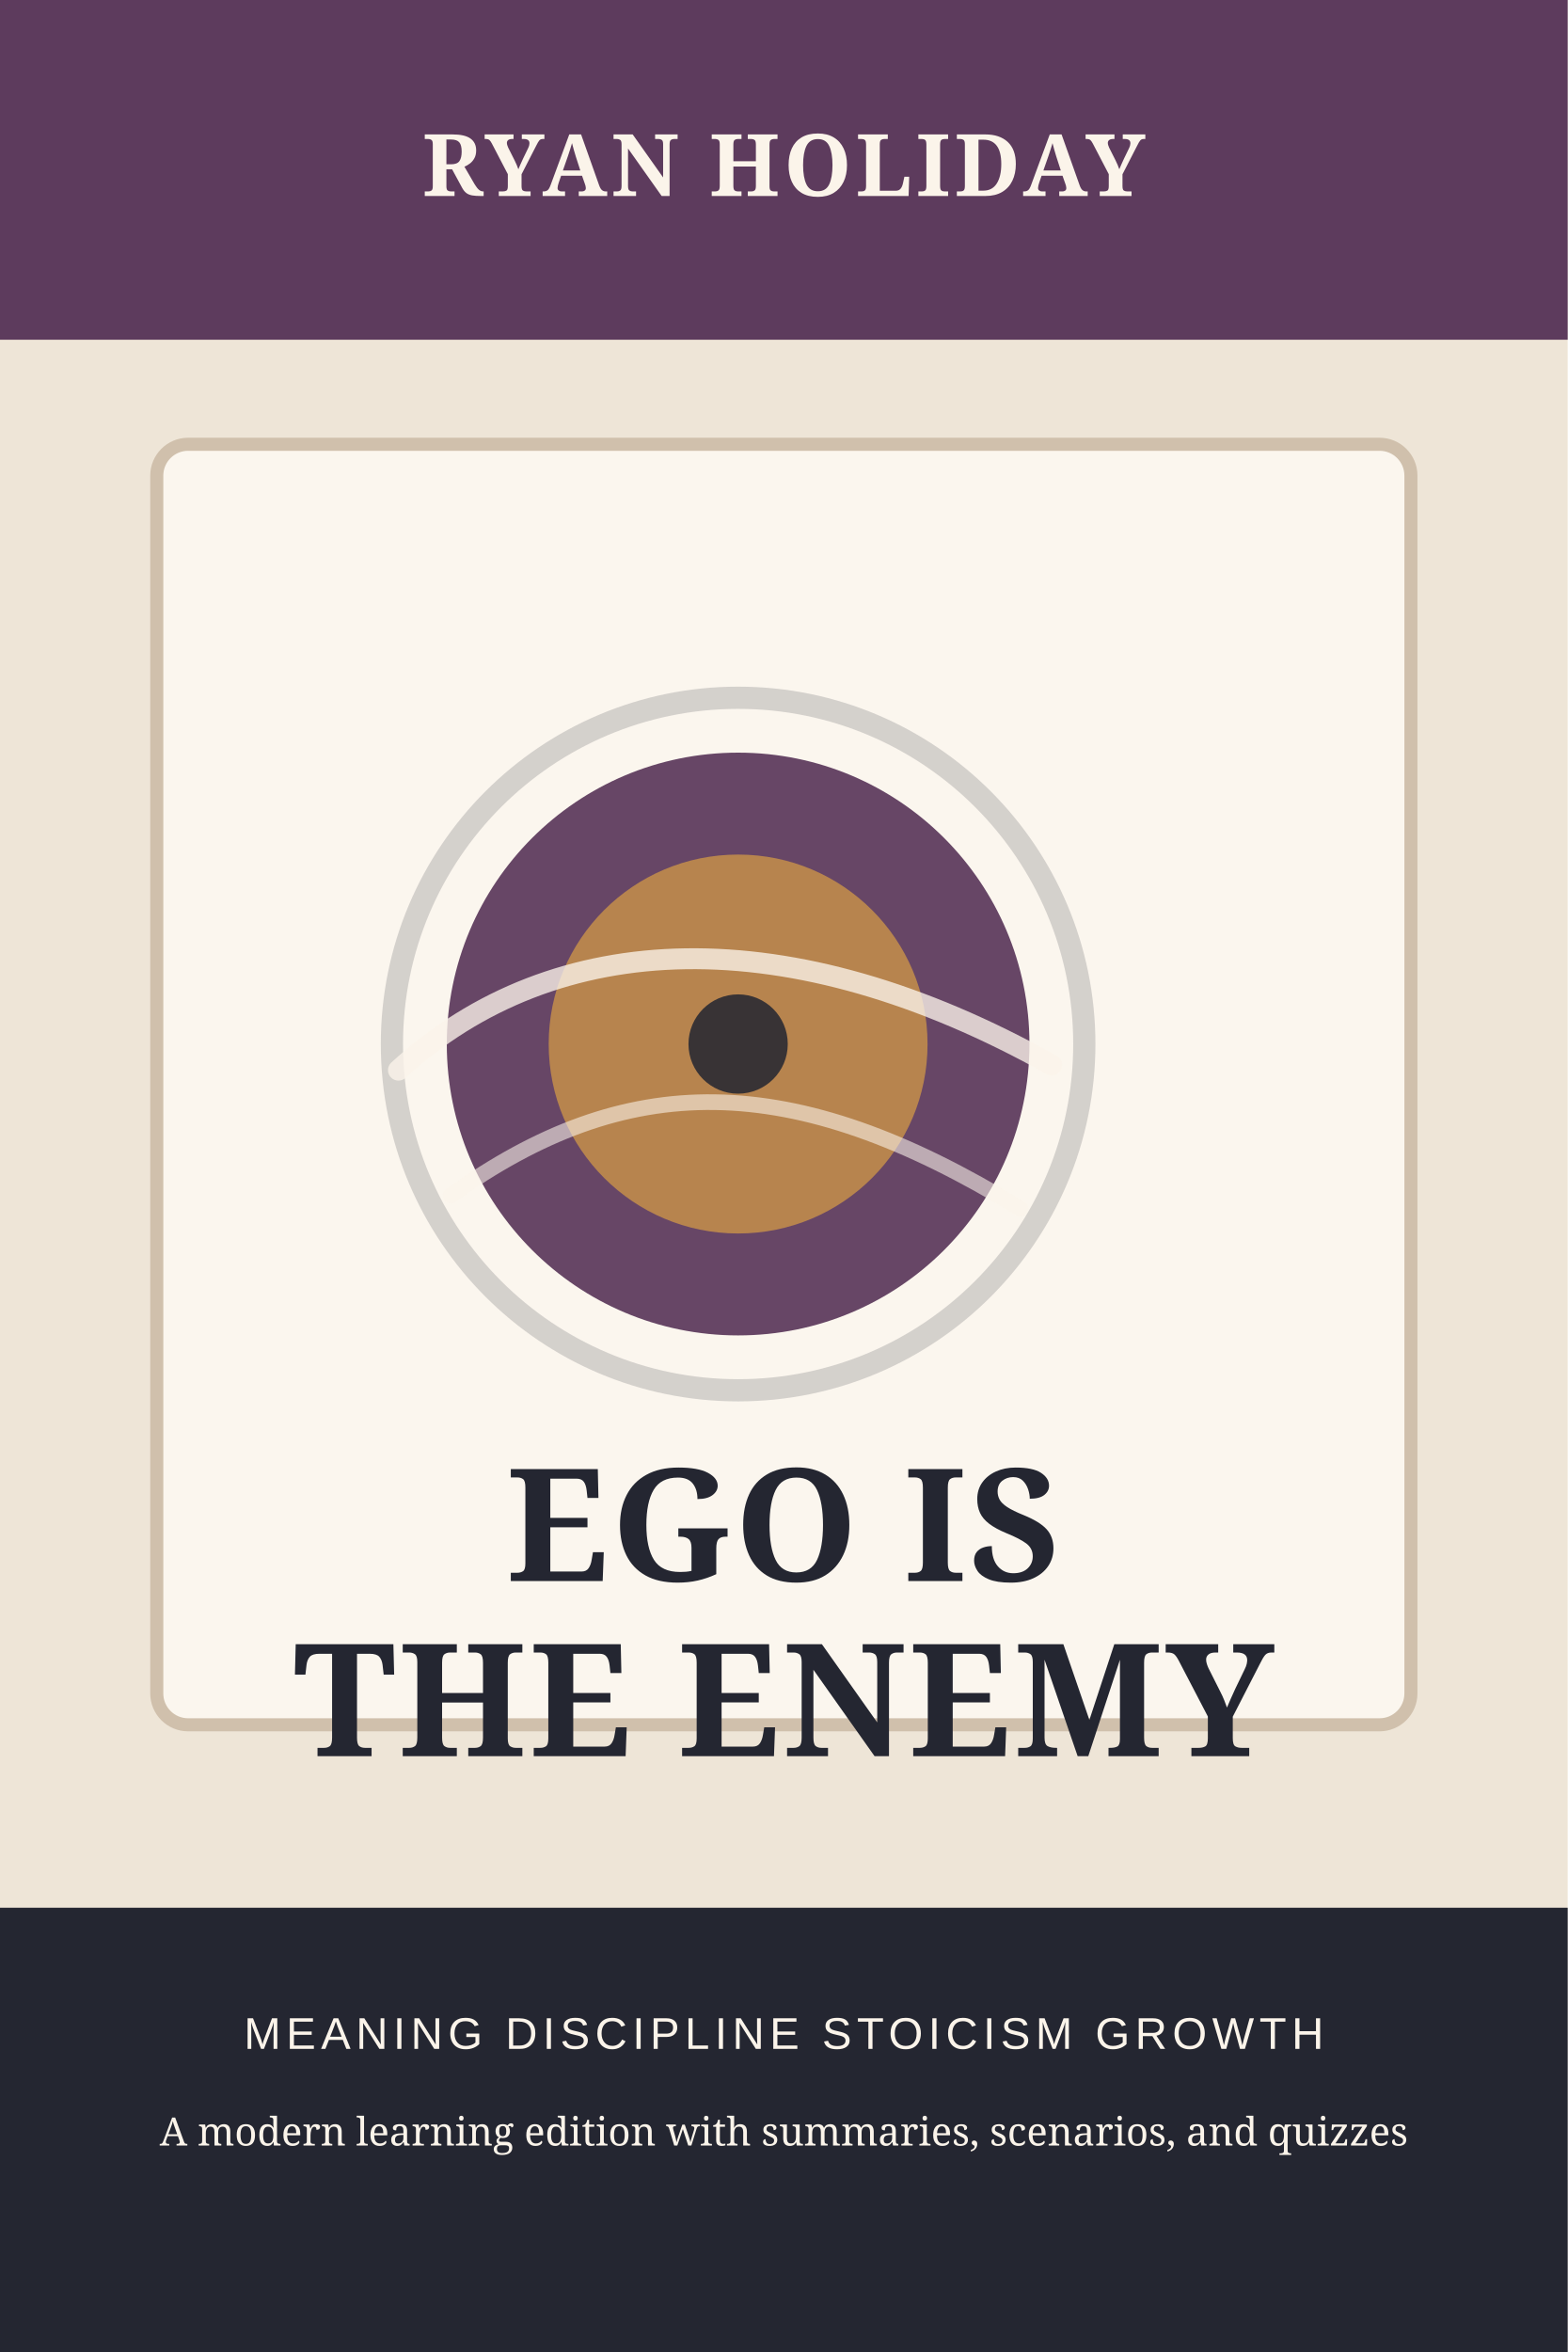
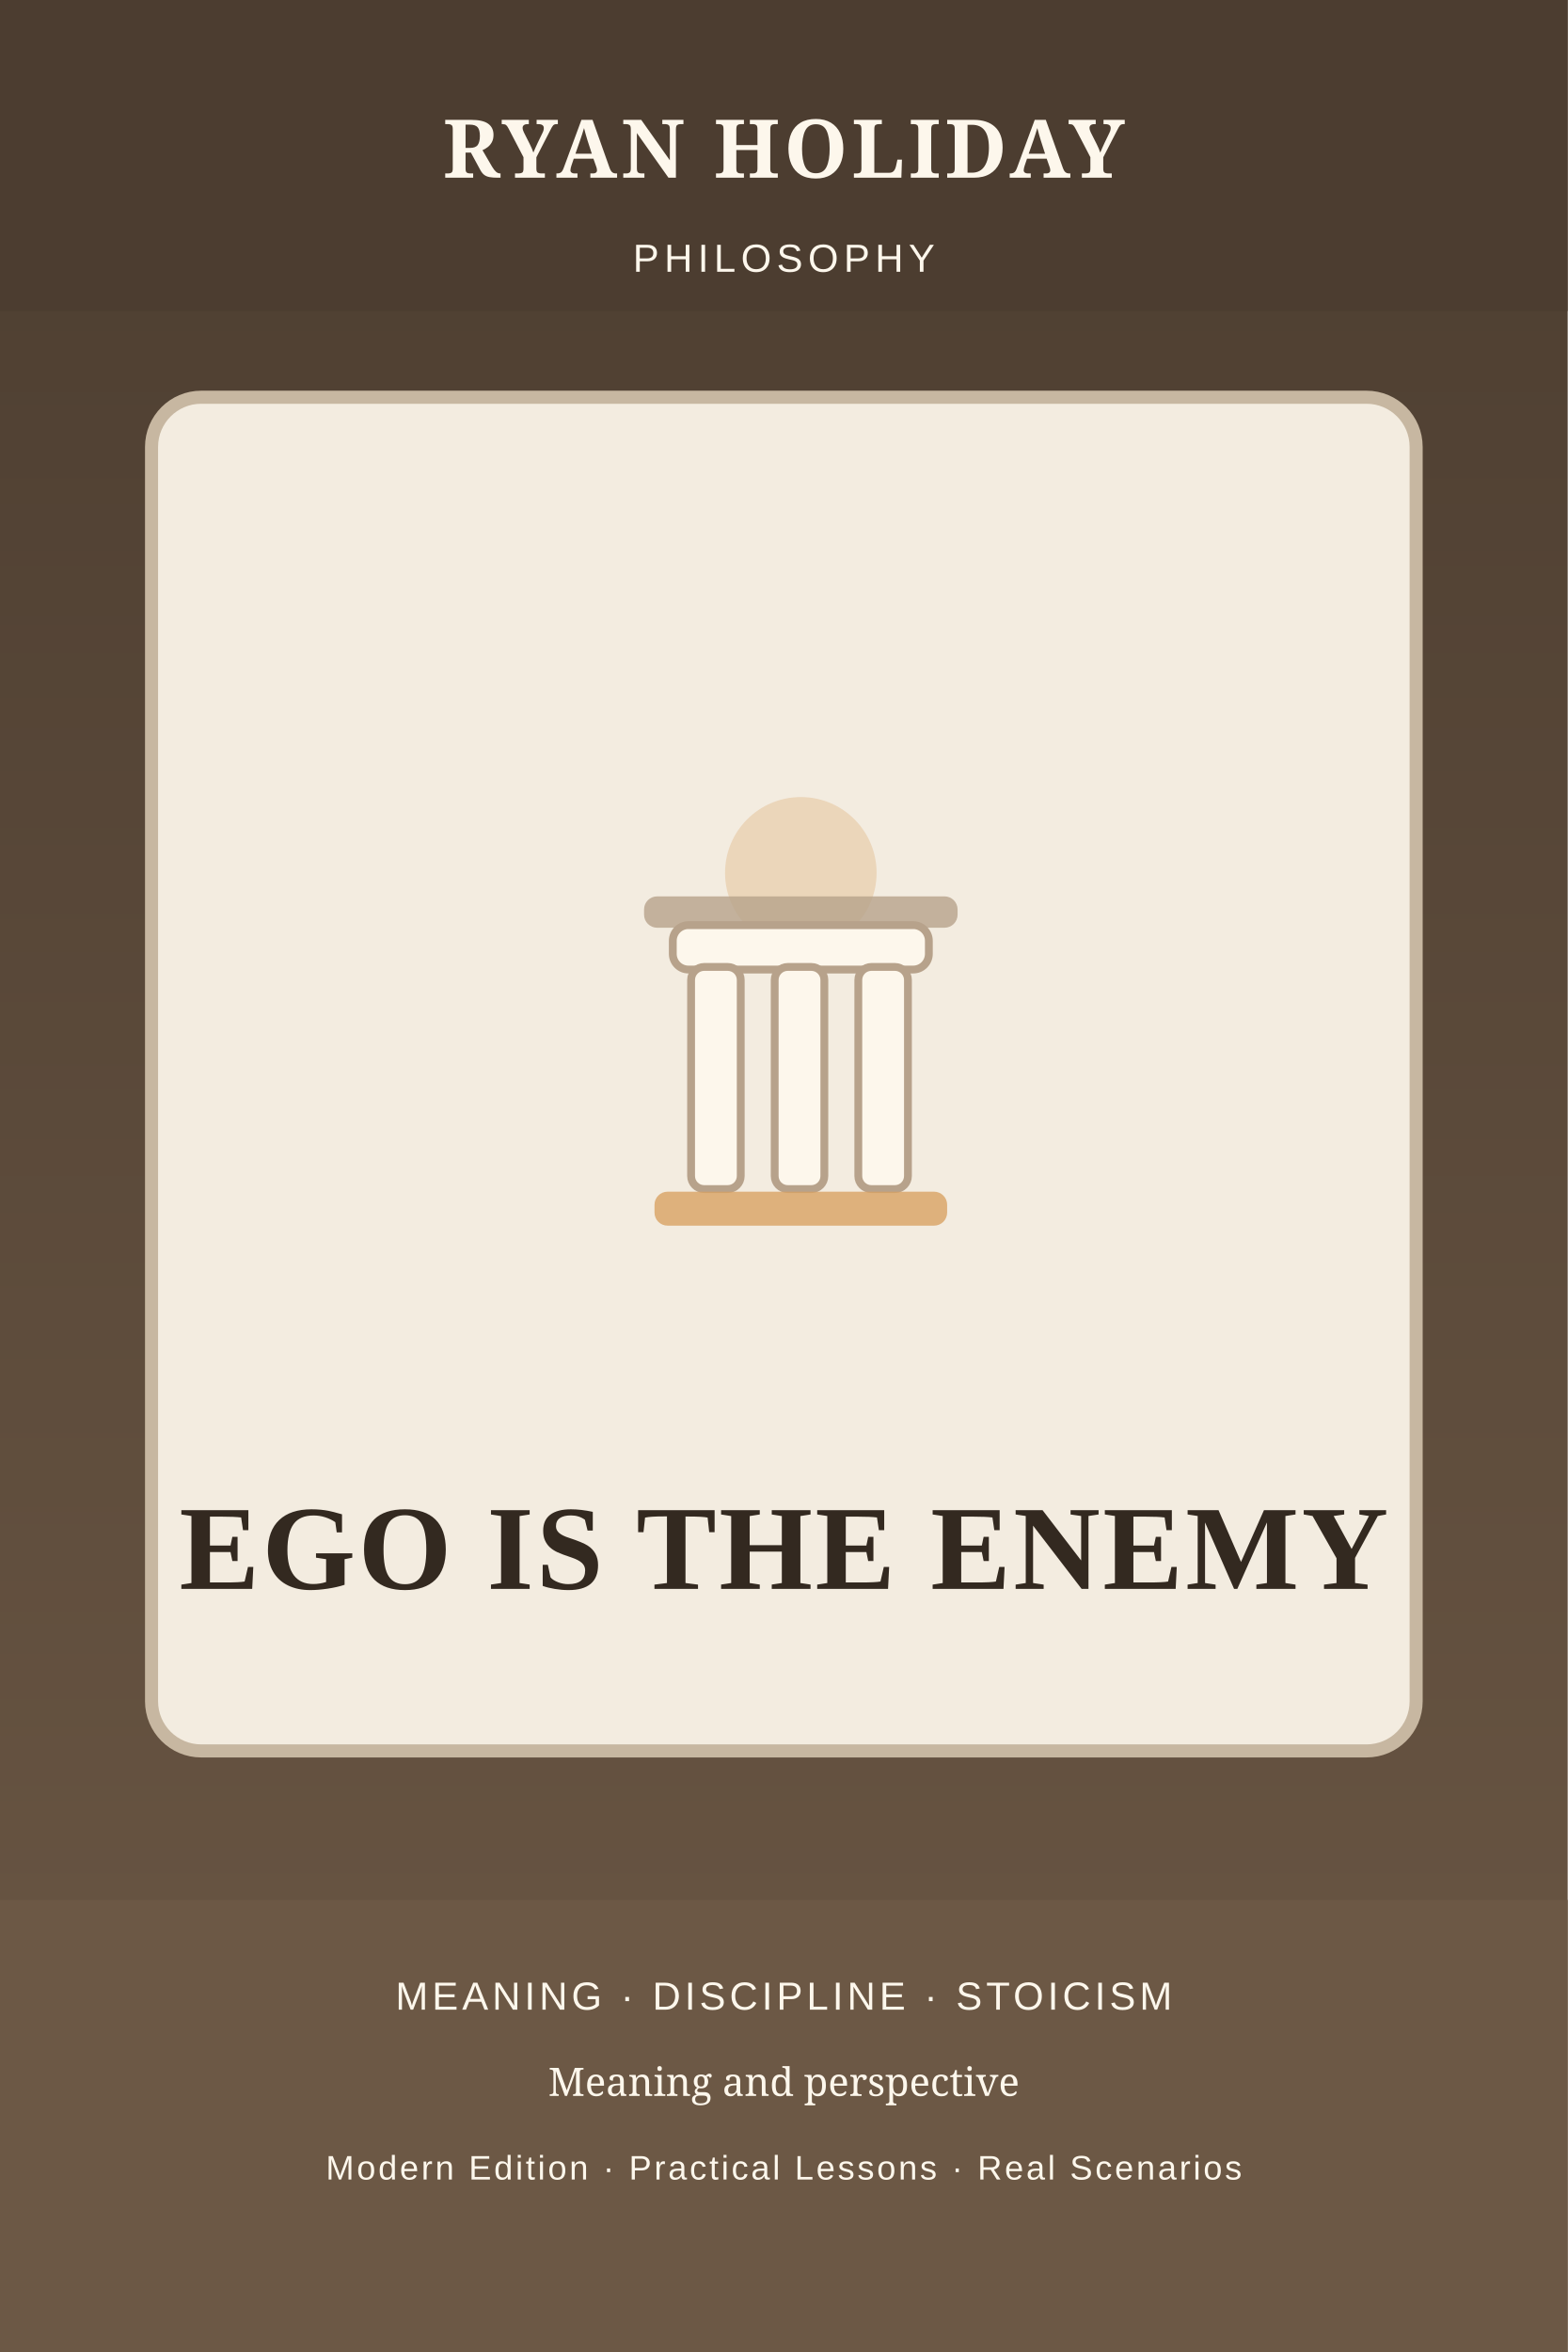
<svg xmlns="http://www.w3.org/2000/svg" width="1200" height="1800" viewBox="0 0 1200 1800" fill="none" role="img" aria-labelledby="title desc">
-   <rect width="1200" height="1800" fill="#EEE5D7" />
-   <rect width="1200" height="260" fill="#5D3B5D" />
-   <rect y="1460" width="1200" height="340" fill="#242631" />
-   <rect x="120" y="340" width="960" height="980" rx="24" fill="#FBF6EE" stroke="#D0C0AC" stroke-width="10" />
-   <circle cx="565" cy="799" r="223" fill="#5D3B5D" opacity="0.94" />
-   <circle cx="565" cy="799" r="145" fill="#D39A46" opacity="0.74" />
-   <circle cx="565" cy="799" r="38" fill="#242631" opacity="0.86" />
-   <circle cx="565" cy="799" r="265" stroke="#242631" stroke-width="17" opacity="0.18" />
-   <path d="M305 819C425 709 605 703 805 815" stroke="#FBF4EA" stroke-width="16" stroke-linecap="round" opacity="0.78" />
-   <path d="M345 915C479 819 605 817 781 925" stroke="#FBF4EA" stroke-width="12" stroke-linecap="round" opacity="0.58" />
-   <text x="600" y="150" text-anchor="middle" fill="#FBF4EA" font-family="Georgia, serif" font-size="66" font-weight="700" letter-spacing="3">RYAN HOLIDAY</text>
-   <text x="600" y="1210" text-anchor="middle" fill="#242631" font-family="Georgia, serif" font-size="120" font-weight="700" letter-spacing="2">EGO IS</text>
-   <text x="600" y="1344" text-anchor="middle" fill="#242631" font-family="Georgia, serif" font-size="120" font-weight="700" letter-spacing="2">THE ENEMY</text>
-   <text x="600" y="1568" text-anchor="middle" fill="#FBF4EA" font-family="Arial, sans-serif" font-size="34" letter-spacing="4">MEANING  DISCIPLINE  STOICISM  GROWTH</text>
-   <text x="600" y="1642" text-anchor="middle" fill="#FBF4EA" font-family="Georgia, serif" font-size="30">A modern learning edition with summaries, scenarios, and quizzes</text>
+   <defs>
+     <linearGradient id="g714027957" x1="0" y1="0" x2="0" y2="1800" gradientUnits="userSpaceOnUse">
+       <stop offset="0%" stop-color="#4C3D30" />
+       <stop offset="100%" stop-color="#6C5845" />
+     </linearGradient>
+   </defs>
+   <rect width="1200" height="1800" fill="url(#g714027957)" />
+   <circle cx="600" cy="840" r="420" fill="#B7A28B" opacity="0.16" />
+   <circle cx="600" cy="840" r="300" fill="#FDF7EC" opacity="0.16" />
+   <circle cx="628" cy="842" r="210" fill="#D8A060" opacity="0.18" />
+   <circle cx="572" cy="838" r="130" fill="#FDF7EC" opacity="0.34" />
+   <rect x="116" y="304" width="968" height="1036" rx="38" fill="#F3ECE0" stroke="#C7B7A1" stroke-width="10" />
+   <g transform="translate(423 556)">
+     <circle cx="190" cy="112" r="58" fill="#D8A060" opacity="0.3" />
+     <rect x="70" y="130" width="240" height="24" rx="10" fill="#B7A28B" opacity="0.8" />
+     <rect x="92" y="152" width="196" height="34" rx="12" fill="#FDF7EC" stroke="#B7A28B" stroke-width="6" />
+     <g fill="#FDF7EC" stroke="#B7A28B" stroke-width="6">
+       <rect x="106" y="184" width="38" height="170" rx="10" />
+       <rect x="170" y="184" width="38" height="170" rx="10" />
+       <rect x="234" y="184" width="38" height="170" rx="10" />
+     </g>
+     <rect x="78" y="356" width="224" height="26" rx="10" fill="#D8A060" opacity="0.78" />
+   </g>
+   <rect x="0" y="0" width="1200" height="238" fill="#4C3D30" opacity="0.93" />
+   <rect x="0" y="1454" width="1200" height="346" fill="#6C5845" opacity="0.95" />
+   <text x="600" y="136" text-anchor="middle" fill="#FDF7EC" font-family="Georgia, serif" font-size="62" font-weight="700" letter-spacing="3">RYAN HOLIDAY</text>
+   <text x="600" y="208" text-anchor="middle" fill="#FDF7EC" font-family="'Trebuchet MS', Arial, sans-serif" font-size="30" letter-spacing="4">PHILOSOPHY</text>
+   <text x="600" y="1216" text-anchor="middle" fill="#332920" font-family="Georgia, 'Times New Roman', serif" font-size="92" font-weight="700" letter-spacing="2">EGO IS THE ENEMY</text>
+   <text x="600" y="1538" text-anchor="middle" fill="#FDF7EC" font-family="'Trebuchet MS', Arial, sans-serif" font-size="30" letter-spacing="3">MEANING  ·  DISCIPLINE  ·  STOICISM</text>
+   <text x="600" y="1604" text-anchor="middle" fill="#FDF7EC" font-family="Georgia, serif" font-size="30">Meaning and perspective</text>
+   <text x="600" y="1668" text-anchor="middle" fill="#FDF7EC" font-family="'Trebuchet MS', Arial, sans-serif" font-size="26" letter-spacing="2">Modern Edition · Practical Lessons · Real Scenarios</text>
</svg>
